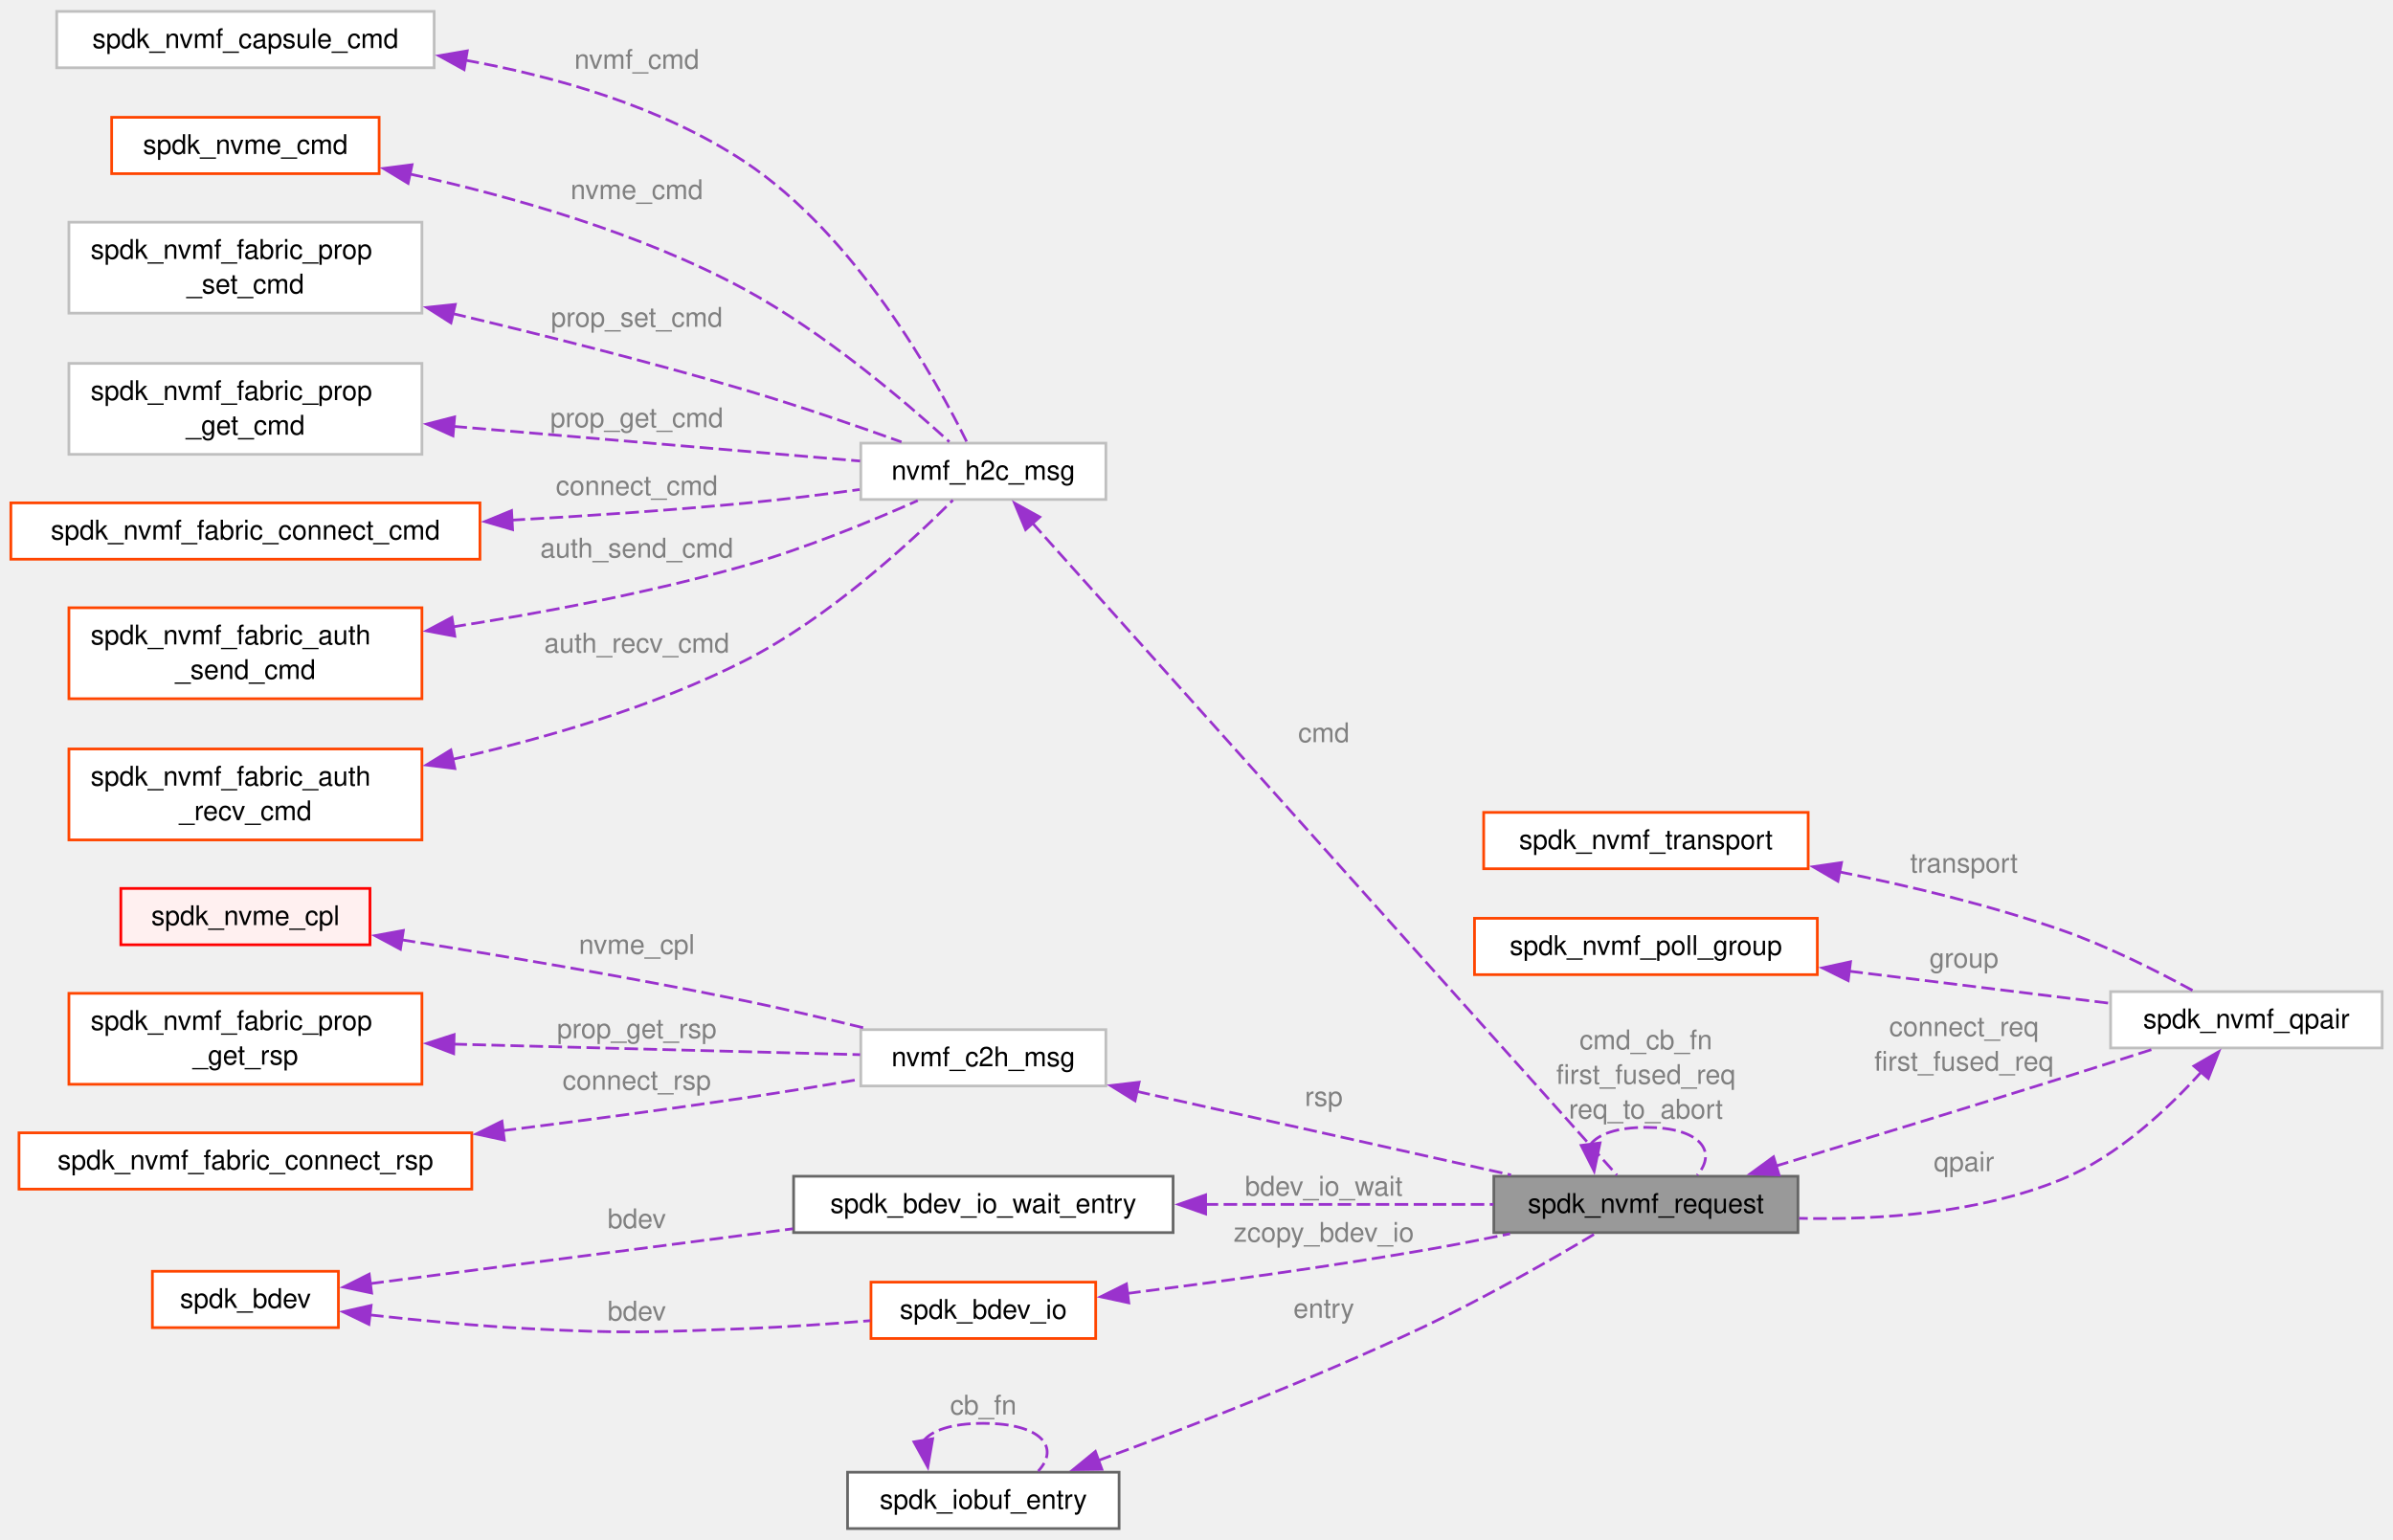
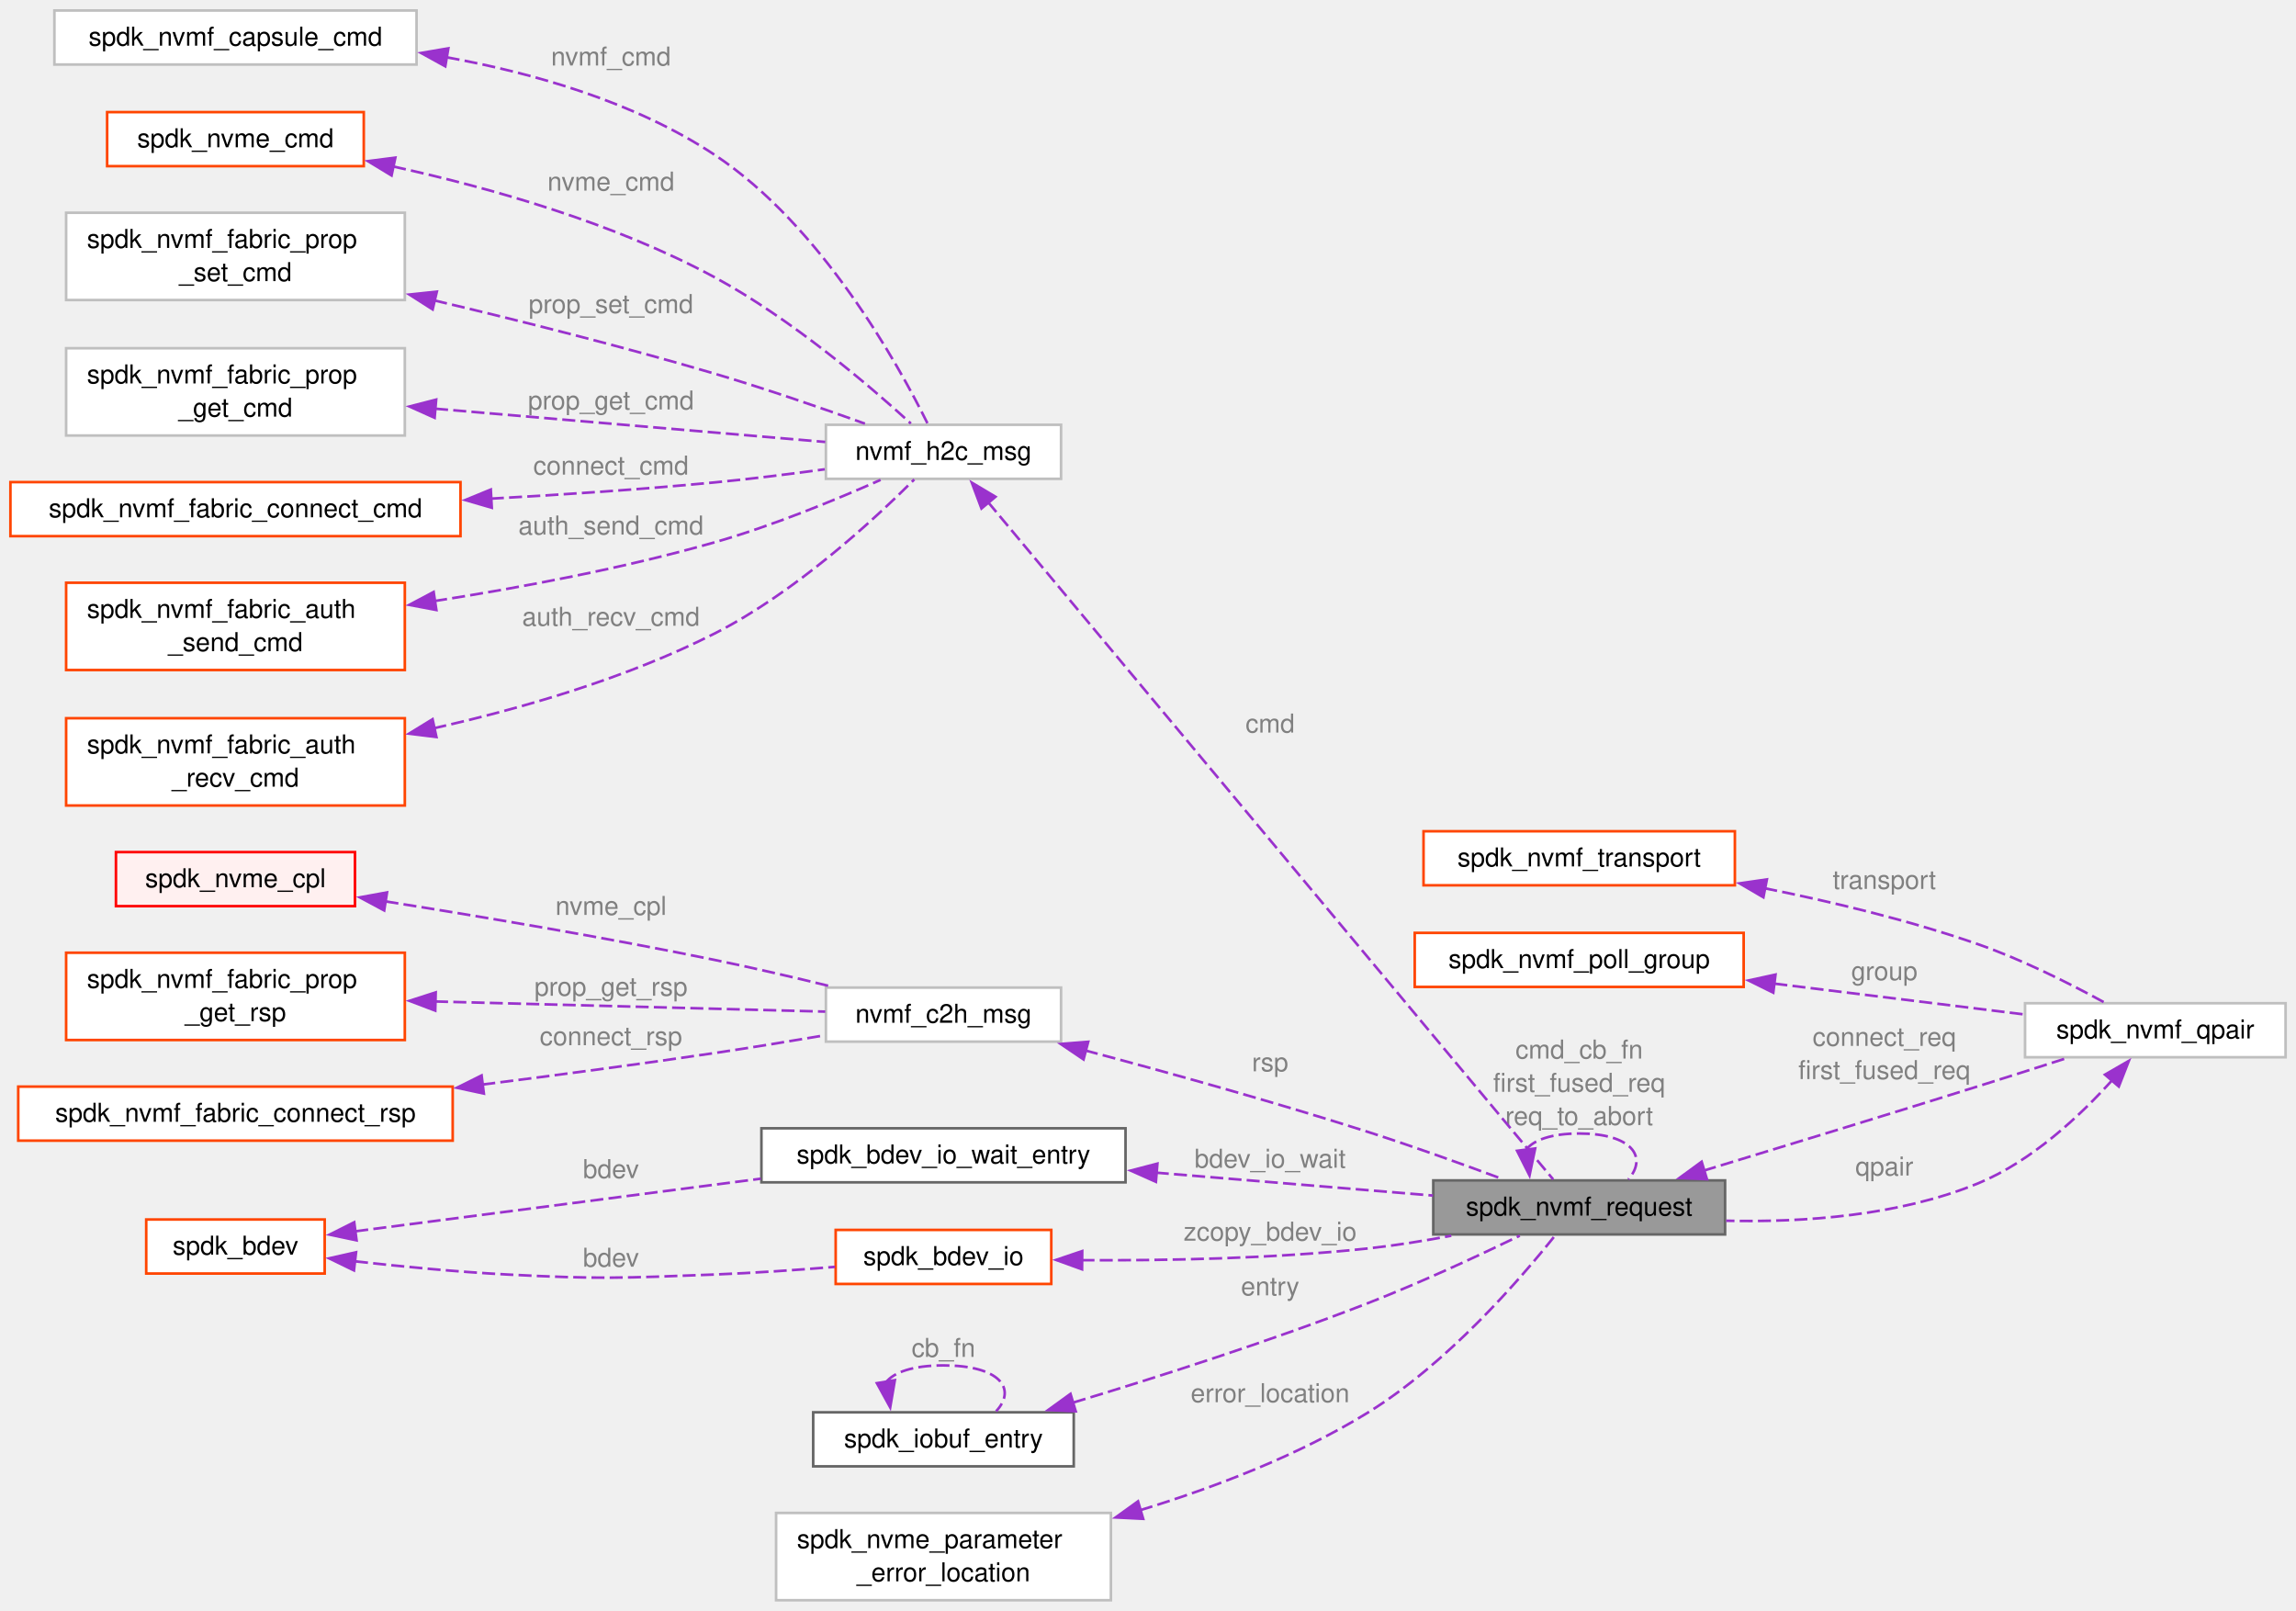
- <svg xmlns="http://www.w3.org/2000/svg" xmlns:xlink="http://www.w3.org/1999/xlink" width="881pt" height="567pt" viewBox="0.00 0.00 881.25 566.75">
-   <g id="graph0" class="graph" transform="scale(1 1) rotate(0) translate(4 562.75)">
+ <svg xmlns="http://www.w3.org/2000/svg" xmlns:xlink="http://www.w3.org/1999/xlink" width="881pt" height="618pt" viewBox="0.00 0.00 881.25 618.12">
+   <g id="graph0" class="graph" transform="scale(1 1) rotate(0) translate(4 614.12)">
    <g id="Node000001" class="node">
      <g id="a_Node000001">
        <a xlink:title=" ">
-           <polygon fill="#999999" stroke="#666666" points="658.12,-129.75 546.12,-129.75 546.12,-109 658.12,-109 658.12,-129.75" />
-           <text text-anchor="middle" x="602.12" y="-116.25" font-family="Helvetica,sans-Serif" font-size="10.00">spdk_nvmf_request</text>
+           <polygon fill="#999999" stroke="#666666" points="658.12,-161.12 546.12,-161.12 546.12,-140.38 658.12,-140.38 658.12,-161.12" />
+           <text text-anchor="middle" x="602.12" y="-147.62" font-family="Helvetica,sans-Serif" font-size="10.00">spdk_nvmf_request</text>
        </a>
      </g>
    </g>
    <g id="edge19_Node000001_Node000001" class="edge">
      <g id="a_edge19_Node000001_Node000001">
        <a xlink:title=" ">
-           <path fill="none" stroke="#9a32cd" stroke-dasharray="5,2" d="M581.76,-141.56C584.64,-145.23 591.43,-147.75 602.12,-147.75 622.26,-147.75 628.55,-138.81 621,-130.15" />
-           <polygon fill="#9a32cd" stroke="#9a32cd" points="585.23,-142.02 583.06,-131.65 578.29,-141.11 585.23,-142.02" />
-         </a>
-       </g>
-       <text text-anchor="middle" x="602.12" y="-176.5" font-family="Helvetica,sans-Serif" font-size="10.00" fill="grey"> cmd_cb_fn</text>
-       <text text-anchor="middle" x="602.12" y="-163.75" font-family="Helvetica,sans-Serif" font-size="10.00" fill="grey">first_fused_req</text>
-       <text text-anchor="middle" x="602.12" y="-151" font-family="Helvetica,sans-Serif" font-size="10.00" fill="grey">req_to_abort</text>
+           <path fill="none" stroke="#9a32cd" stroke-dasharray="5,2" d="M581.76,-172.94C584.64,-176.6 591.43,-179.12 602.12,-179.12 622.26,-179.12 628.55,-170.18 621,-161.52" />
+           <polygon fill="#9a32cd" stroke="#9a32cd" points="585.23,-173.39 583.06,-163.02 578.29,-172.48 585.23,-173.39" />
+         </a>
+       </g>
+       <text text-anchor="middle" x="602.12" y="-207.88" font-family="Helvetica,sans-Serif" font-size="10.00" fill="grey"> cmd_cb_fn</text>
+       <text text-anchor="middle" x="602.12" y="-195.12" font-family="Helvetica,sans-Serif" font-size="10.00" fill="grey">first_fused_req</text>
+       <text text-anchor="middle" x="602.12" y="-182.38" font-family="Helvetica,sans-Serif" font-size="10.00" fill="grey">req_to_abort</text>
    </g>
    <g id="Node000002" class="node">
      <g id="a_Node000002">
        <a xlink:href="structspdk__nvmf__qpair.html" target="_top" xlink:title=" ">
-           <polygon fill="white" stroke="#bfbfbf" points="873.25,-197.75 773.25,-197.75 773.25,-177 873.25,-177 873.25,-197.75" />
-           <text text-anchor="middle" x="823.25" y="-184.25" font-family="Helvetica,sans-Serif" font-size="10.00">spdk_nvmf_qpair</text>
+           <polygon fill="white" stroke="#bfbfbf" points="873.25,-229.12 773.25,-229.12 773.25,-208.38 873.25,-208.38 873.25,-229.12" />
+           <text text-anchor="middle" x="823.25" y="-215.62" font-family="Helvetica,sans-Serif" font-size="10.00">spdk_nvmf_qpair</text>
        </a>
      </g>
    </g>
    <g id="edge4_Node000002_Node000001" class="edge">
      <g id="a_edge4_Node000002_Node000001">
        <a xlink:title=" ">
-           <path fill="none" stroke="#9a32cd" stroke-dasharray="5,2" d="M649.76,-133.45C679.89,-142.58 719.93,-154.81 755.25,-165.88 766.21,-169.31 778.15,-173.12 788.88,-176.57" />
-           <polygon fill="#9a32cd" stroke="#9a32cd" points="651.16,-130.22 640.58,-130.67 649.13,-136.91 651.16,-130.22" />
-         </a>
-       </g>
-       <text text-anchor="middle" x="719.25" y="-181.38" font-family="Helvetica,sans-Serif" font-size="10.00" fill="grey"> connect_req</text>
-       <text text-anchor="middle" x="719.25" y="-168.62" font-family="Helvetica,sans-Serif" font-size="10.00" fill="grey">first_fused_req</text>
+           <path fill="none" stroke="#9a32cd" stroke-dasharray="5,2" d="M649.76,-164.82C679.89,-173.96 719.93,-186.18 755.25,-197.25 766.21,-200.68 778.15,-204.49 788.88,-207.94" />
+           <polygon fill="#9a32cd" stroke="#9a32cd" points="651.16,-161.59 640.58,-162.04 649.13,-168.29 651.16,-161.59" />
+         </a>
+       </g>
+       <text text-anchor="middle" x="719.25" y="-212.75" font-family="Helvetica,sans-Serif" font-size="10.00" fill="grey"> connect_req</text>
+       <text text-anchor="middle" x="719.25" y="-200" font-family="Helvetica,sans-Serif" font-size="10.00" fill="grey">first_fused_req</text>
    </g>
    <g id="edge1_Node000001_Node000002" class="edge">
      <g id="a_edge1_Node000001_Node000002">
        <a xlink:title=" ">
-           <path fill="none" stroke="#9a32cd" stroke-dasharray="5,2" d="M806.92,-168.45C794.57,-154.72 775.91,-137.12 755.25,-128.62 724.91,-116.14 688.27,-113.58 658.55,-114.26" />
-           <polygon fill="#9a32cd" stroke="#9a32cd" points="803.93,-170.34 813.1,-175.64 809.24,-165.77 803.93,-170.34" />
-         </a>
-       </g>
-       <text text-anchor="middle" x="719.25" y="-131.62" font-family="Helvetica,sans-Serif" font-size="10.00" fill="grey"> qpair</text>
+           <path fill="none" stroke="#9a32cd" stroke-dasharray="5,2" d="M806.92,-199.83C794.57,-186.1 775.91,-168.5 755.25,-160 724.91,-147.52 688.27,-144.96 658.55,-145.64" />
+           <polygon fill="#9a32cd" stroke="#9a32cd" points="803.93,-201.71 813.1,-207.01 809.24,-197.15 803.93,-201.71" />
+         </a>
+       </g>
+       <text text-anchor="middle" x="719.25" y="-163" font-family="Helvetica,sans-Serif" font-size="10.00" fill="grey"> qpair</text>
    </g>
    <g id="Node000003" class="node">
      <g id="a_Node000003">
        <a xlink:href="structspdk__nvmf__transport.html" target="_top" xlink:title=" ">
-           <polygon fill="white" stroke="orangered" points="661.88,-263.75 542.38,-263.75 542.38,-243 661.88,-243 661.88,-263.75" />
-           <text text-anchor="middle" x="602.12" y="-250.25" font-family="Helvetica,sans-Serif" font-size="10.00">spdk_nvmf_transport</text>
+           <polygon fill="white" stroke="orangered" points="661.88,-295.12 542.38,-295.12 542.38,-274.38 661.88,-274.38 661.88,-295.12" />
+           <text text-anchor="middle" x="602.12" y="-281.62" font-family="Helvetica,sans-Serif" font-size="10.00">spdk_nvmf_transport</text>
        </a>
      </g>
    </g>
    <g id="edge2_Node000002_Node000003" class="edge">
      <g id="a_edge2_Node000002_Node000003">
        <a xlink:title=" ">
-           <path fill="none" stroke="#9a32cd" stroke-dasharray="5,2" d="M673.17,-241.9C699.32,-236.65 729.02,-229.53 755.25,-220.38 772.15,-214.48 790.29,-205.35 803.44,-198.19" />
-           <polygon fill="#9a32cd" stroke="#9a32cd" points="672.83,-238.4 663.68,-243.74 674.17,-245.27 672.83,-238.4" />
-         </a>
-       </g>
-       <text text-anchor="middle" x="719.25" y="-241.62" font-family="Helvetica,sans-Serif" font-size="10.00" fill="grey"> transport</text>
+           <path fill="none" stroke="#9a32cd" stroke-dasharray="5,2" d="M673.17,-273.27C699.32,-268.03 729.02,-260.9 755.25,-251.75 772.15,-245.86 790.29,-236.73 803.44,-229.56" />
+           <polygon fill="#9a32cd" stroke="#9a32cd" points="672.83,-269.77 663.68,-275.12 674.17,-276.64 672.83,-269.77" />
+         </a>
+       </g>
+       <text text-anchor="middle" x="719.25" y="-273" font-family="Helvetica,sans-Serif" font-size="10.00" fill="grey"> transport</text>
    </g>
    <g id="Node000010" class="node">
      <g id="a_Node000010">
        <a xlink:href="structspdk__nvmf__poll__group.html" target="_top" xlink:title=" ">
-           <polygon fill="white" stroke="orangered" points="665.25,-224.75 539,-224.75 539,-204 665.25,-204 665.25,-224.75" />
-           <text text-anchor="middle" x="602.12" y="-211.25" font-family="Helvetica,sans-Serif" font-size="10.00">spdk_nvmf_poll_group</text>
+           <polygon fill="white" stroke="orangered" points="665.25,-256.12 539,-256.12 539,-235.38 665.25,-235.38 665.25,-256.12" />
+           <text text-anchor="middle" x="602.12" y="-242.62" font-family="Helvetica,sans-Serif" font-size="10.00">spdk_nvmf_poll_group</text>
        </a>
      </g>
    </g>
    <g id="edge3_Node000002_Node000010" class="edge">
      <g id="a_edge3_Node000002_Node000010">
        <a xlink:title=" ">
-           <path fill="none" stroke="#9a32cd" stroke-dasharray="5,2" d="M677.04,-205.27C708.61,-201.38 744.63,-196.94 772.89,-193.46" />
-           <polygon fill="#9a32cd" stroke="#9a32cd" points="676.62,-201.79 667.13,-206.49 677.48,-208.74 676.62,-201.79" />
-         </a>
-       </g>
-       <text text-anchor="middle" x="719.25" y="-206.62" font-family="Helvetica,sans-Serif" font-size="10.00" fill="grey"> group</text>
+           <path fill="none" stroke="#9a32cd" stroke-dasharray="5,2" d="M677.04,-236.64C708.61,-232.75 744.63,-228.31 772.89,-224.83" />
+           <polygon fill="#9a32cd" stroke="#9a32cd" points="676.62,-233.17 667.13,-237.86 677.48,-240.11 676.62,-233.17" />
+         </a>
+       </g>
+       <text text-anchor="middle" x="719.25" y="-238" font-family="Helvetica,sans-Serif" font-size="10.00" fill="grey"> group</text>
    </g>
    <g id="Node000016" class="node">
      <g id="a_Node000016">
        <a xlink:href="unionnvmf__h2c__msg.html" target="_top" xlink:title=" ">
-           <polygon fill="white" stroke="#bfbfbf" points="403.25,-399.75 313,-399.75 313,-379 403.25,-379 403.25,-399.75" />
-           <text text-anchor="middle" x="358.12" y="-386.25" font-family="Helvetica,sans-Serif" font-size="10.00">nvmf_h2c_msg</text>
+           <polygon fill="white" stroke="#bfbfbf" points="403.25,-451.12 313,-451.12 313,-430.38 403.25,-430.38 403.25,-451.12" />
+           <text text-anchor="middle" x="358.12" y="-437.62" font-family="Helvetica,sans-Serif" font-size="10.00">nvmf_h2c_msg</text>
        </a>
      </g>
    </g>
    <g id="edge5_Node000001_Node000016" class="edge">
      <g id="a_edge5_Node000001_Node000016">
        <a xlink:title=" ">
-           <path fill="none" stroke="#9a32cd" stroke-dasharray="5,2" d="M376.16,-370.37C423.35,-317.72 554.66,-171.21 591.44,-130.18" />
-           <polygon fill="#9a32cd" stroke="#9a32cd" points="373.69,-367.88 369.62,-377.66 378.9,-372.55 373.69,-367.88" />
-         </a>
-       </g>
-       <text text-anchor="middle" x="483.5" y="-289.62" font-family="Helvetica,sans-Serif" font-size="10.00" fill="grey"> cmd</text>
+           <path fill="none" stroke="#9a32cd" stroke-dasharray="5,2" d="M375.2,-421.48C421.84,-365.6 556.13,-204.68 592.14,-161.51" />
+           <polygon fill="#9a32cd" stroke="#9a32cd" points="372.71,-419 368.99,-428.92 378.09,-423.49 372.71,-419" />
+         </a>
+       </g>
+       <text text-anchor="middle" x="483.5" y="-333" font-family="Helvetica,sans-Serif" font-size="10.00" fill="grey"> cmd</text>
    </g>
    <g id="Node000017" class="node">
      <g id="a_Node000017">
        <a xlink:href="structspdk__nvmf__capsule__cmd.html" target="_top" xlink:title=" ">
-           <polygon fill="white" stroke="#bfbfbf" points="155.88,-558.75 16.88,-558.75 16.88,-538 155.88,-538 155.88,-558.75" />
-           <text text-anchor="middle" x="86.38" y="-545.25" font-family="Helvetica,sans-Serif" font-size="10.00">spdk_nvmf_capsule_cmd</text>
+           <polygon fill="white" stroke="#bfbfbf" points="155.88,-610.12 16.88,-610.12 16.88,-589.38 155.88,-589.38 155.88,-610.12" />
+           <text text-anchor="middle" x="86.38" y="-596.62" font-family="Helvetica,sans-Serif" font-size="10.00">spdk_nvmf_capsule_cmd</text>
        </a>
      </g>
    </g>
    <g id="edge6_Node000016_Node000017" class="edge">
      <g id="a_edge6_Node000016_Node000017">
        <a xlink:title=" ">
-           <path fill="none" stroke="#9a32cd" stroke-dasharray="5,2" d="M167.44,-540.78C201.32,-534.63 239.89,-523.5 270.25,-503.38 311.32,-476.16 340.83,-422.85 352.09,-400.09" />
-           <polygon fill="#9a32cd" stroke="#9a32cd" points="166.91,-537.32 157.64,-542.43 168.08,-544.22 166.91,-537.32" />
-         </a>
-       </g>
-       <text text-anchor="middle" x="230.5" y="-537.62" font-family="Helvetica,sans-Serif" font-size="10.00" fill="grey"> nvmf_cmd</text>
+           <path fill="none" stroke="#9a32cd" stroke-dasharray="5,2" d="M167.44,-592.16C201.32,-586 239.89,-574.87 270.25,-554.75 311.32,-527.53 340.83,-474.22 352.09,-451.46" />
+           <polygon fill="#9a32cd" stroke="#9a32cd" points="166.91,-588.7 157.64,-593.81 168.08,-595.6 166.91,-588.7" />
+         </a>
+       </g>
+       <text text-anchor="middle" x="230.5" y="-589" font-family="Helvetica,sans-Serif" font-size="10.00" fill="grey"> nvmf_cmd</text>
    </g>
    <g id="Node000018" class="node">
      <g id="a_Node000018">
        <a xlink:href="structspdk__nvme__cmd.html" target="_top" xlink:title=" ">
-           <polygon fill="white" stroke="orangered" points="135.62,-519.75 37.12,-519.75 37.12,-499 135.62,-499 135.62,-519.75" />
-           <text text-anchor="middle" x="86.38" y="-506.25" font-family="Helvetica,sans-Serif" font-size="10.00">spdk_nvme_cmd</text>
+           <polygon fill="white" stroke="orangered" points="135.62,-571.12 37.12,-571.12 37.12,-550.38 135.62,-550.38 135.62,-571.12" />
+           <text text-anchor="middle" x="86.38" y="-557.62" font-family="Helvetica,sans-Serif" font-size="10.00">spdk_nvme_cmd</text>
        </a>
      </g>
    </g>
    <g id="edge7_Node000016_Node000018" class="edge">
      <g id="a_edge7_Node000016_Node000018">
        <a xlink:title=" ">
-           <path fill="none" stroke="#9a32cd" stroke-dasharray="5,2" d="M146.88,-498.88C183.91,-490.75 231.66,-477.27 270.25,-456.38 299.73,-440.41 329.74,-414.73 345.61,-400.24" />
-           <polygon fill="#9a32cd" stroke="#9a32cd" points="146.29,-495.43 137.23,-500.92 147.74,-502.28 146.29,-495.43" />
-         </a>
-       </g>
-       <text text-anchor="middle" x="230.5" y="-489.62" font-family="Helvetica,sans-Serif" font-size="10.00" fill="grey"> nvme_cmd</text>
+           <path fill="none" stroke="#9a32cd" stroke-dasharray="5,2" d="M146.88,-550.26C183.91,-542.12 231.66,-528.65 270.25,-507.75 299.73,-491.79 329.74,-466.11 345.61,-451.61" />
+           <polygon fill="#9a32cd" stroke="#9a32cd" points="146.29,-546.8 137.23,-552.3 147.74,-553.65 146.29,-546.8" />
+         </a>
+       </g>
+       <text text-anchor="middle" x="230.5" y="-541" font-family="Helvetica,sans-Serif" font-size="10.00" fill="grey"> nvme_cmd</text>
    </g>
    <g id="Node000044" class="node">
      <g id="a_Node000044">
        <a xlink:href="structspdk__nvmf__fabric__prop__set__cmd.html" target="_top" xlink:title=" ">
-           <polygon fill="white" stroke="#bfbfbf" points="151.38,-481.12 21.38,-481.12 21.38,-447.62 151.38,-447.62 151.38,-481.12" />
-           <text text-anchor="start" x="29.38" y="-467.62" font-family="Helvetica,sans-Serif" font-size="10.00">spdk_nvmf_fabric_prop</text>
-           <text text-anchor="middle" x="86.38" y="-454.88" font-family="Helvetica,sans-Serif" font-size="10.00">_set_cmd</text>
+           <polygon fill="white" stroke="#bfbfbf" points="151.38,-532.5 21.38,-532.5 21.38,-499 151.38,-499 151.38,-532.5" />
+           <text text-anchor="start" x="29.38" y="-519" font-family="Helvetica,sans-Serif" font-size="10.00">spdk_nvmf_fabric_prop</text>
+           <text text-anchor="middle" x="86.38" y="-506.25" font-family="Helvetica,sans-Serif" font-size="10.00">_set_cmd</text>
        </a>
      </g>
    </g>
    <g id="edge8_Node000016_Node000044" class="edge">
      <g id="a_edge8_Node000016_Node000044">
        <a xlink:title=" ">
-           <path fill="none" stroke="#9a32cd" stroke-dasharray="5,2" d="M162.66,-447.48C195.83,-439.62 235.17,-429.72 270.25,-419.38 289.69,-413.64 311.22,-406.21 327.98,-400.18" />
-           <polygon fill="#9a32cd" stroke="#9a32cd" points="162.06,-444.03 153.13,-449.72 163.67,-450.84 162.06,-444.03" />
-         </a>
-       </g>
-       <text text-anchor="middle" x="230.5" y="-442.62" font-family="Helvetica,sans-Serif" font-size="10.00" fill="grey"> prop_set_cmd</text>
+           <path fill="none" stroke="#9a32cd" stroke-dasharray="5,2" d="M162.66,-498.86C195.83,-491 235.17,-481.1 270.25,-470.75 289.69,-465.02 311.22,-457.59 327.98,-451.56" />
+           <polygon fill="#9a32cd" stroke="#9a32cd" points="162.06,-495.4 153.13,-501.1 163.67,-502.22 162.06,-495.4" />
+         </a>
+       </g>
+       <text text-anchor="middle" x="230.5" y="-494" font-family="Helvetica,sans-Serif" font-size="10.00" fill="grey"> prop_set_cmd</text>
    </g>
    <g id="Node000045" class="node">
      <g id="a_Node000045">
        <a xlink:href="structspdk__nvmf__fabric__prop__get__cmd.html" target="_top" xlink:title=" ">
-           <polygon fill="white" stroke="#bfbfbf" points="151.38,-429.12 21.38,-429.12 21.38,-395.62 151.38,-395.62 151.38,-429.12" />
-           <text text-anchor="start" x="29.38" y="-415.62" font-family="Helvetica,sans-Serif" font-size="10.00">spdk_nvmf_fabric_prop</text>
-           <text text-anchor="middle" x="86.38" y="-402.88" font-family="Helvetica,sans-Serif" font-size="10.00">_get_cmd</text>
+           <polygon fill="white" stroke="#bfbfbf" points="151.38,-480.5 21.38,-480.5 21.38,-447 151.38,-447 151.38,-480.5" />
+           <text text-anchor="start" x="29.38" y="-467" font-family="Helvetica,sans-Serif" font-size="10.00">spdk_nvmf_fabric_prop</text>
+           <text text-anchor="middle" x="86.38" y="-454.25" font-family="Helvetica,sans-Serif" font-size="10.00">_get_cmd</text>
        </a>
      </g>
    </g>
    <g id="edge9_Node000016_Node000045" class="edge">
      <g id="a_edge9_Node000016_Node000045">
        <a xlink:title=" ">
-           <path fill="none" stroke="#9a32cd" stroke-dasharray="5,2" d="M162.99,-405.93C211.25,-401.81 272.14,-396.62 312.74,-393.16" />
-           <polygon fill="#9a32cd" stroke="#9a32cd" points="162.82,-402.43 153.15,-406.77 163.41,-409.4 162.82,-402.43" />
-         </a>
-       </g>
-       <text text-anchor="middle" x="230.5" y="-405.62" font-family="Helvetica,sans-Serif" font-size="10.00" fill="grey"> prop_get_cmd</text>
+           <path fill="none" stroke="#9a32cd" stroke-dasharray="5,2" d="M162.99,-457.3C211.25,-453.19 272.14,-448 312.74,-444.53" />
+           <polygon fill="#9a32cd" stroke="#9a32cd" points="162.82,-453.8 153.15,-458.14 163.41,-460.78 162.82,-453.8" />
+         </a>
+       </g>
+       <text text-anchor="middle" x="230.5" y="-457" font-family="Helvetica,sans-Serif" font-size="10.00" fill="grey"> prop_get_cmd</text>
    </g>
    <g id="Node000046" class="node">
      <g id="a_Node000046">
        <a xlink:href="structspdk__nvmf__fabric__connect__cmd.html" target="_top" xlink:title=" ">
-           <polygon fill="white" stroke="orangered" points="172.75,-377.75 0,-377.75 0,-357 172.75,-357 172.75,-377.75" />
-           <text text-anchor="middle" x="86.38" y="-364.25" font-family="Helvetica,sans-Serif" font-size="10.00">spdk_nvmf_fabric_connect_cmd</text>
+           <polygon fill="white" stroke="orangered" points="172.75,-429.12 0,-429.12 0,-408.38 172.75,-408.38 172.75,-429.12" />
+           <text text-anchor="middle" x="86.38" y="-415.62" font-family="Helvetica,sans-Serif" font-size="10.00">spdk_nvmf_fabric_connect_cmd</text>
        </a>
      </g>
    </g>
    <g id="edge10_Node000016_Node000046" class="edge">
      <g id="a_edge10_Node000016_Node000046">
        <a xlink:title=" ">
-           <path fill="none" stroke="#9a32cd" stroke-dasharray="5,2" d="M184.39,-371.39C212.15,-372.93 242.43,-374.97 270.25,-377.62 284.04,-378.94 299,-380.81 312.56,-382.66" />
-           <polygon fill="#9a32cd" stroke="#9a32cd" points="184.76,-367.91 174.58,-370.87 184.38,-374.9 184.76,-367.91" />
-         </a>
-       </g>
-       <text text-anchor="middle" x="230.5" y="-380.62" font-family="Helvetica,sans-Serif" font-size="10.00" fill="grey"> connect_cmd</text>
+           <path fill="none" stroke="#9a32cd" stroke-dasharray="5,2" d="M184.39,-422.77C212.15,-424.3 242.43,-426.34 270.25,-429 284.04,-430.32 299,-432.18 312.56,-434.04" />
+           <polygon fill="#9a32cd" stroke="#9a32cd" points="184.76,-419.28 174.58,-422.24 184.38,-426.27 184.76,-419.28" />
+         </a>
+       </g>
+       <text text-anchor="middle" x="230.5" y="-432" font-family="Helvetica,sans-Serif" font-size="10.00" fill="grey"> connect_cmd</text>
    </g>
    <g id="Node000047" class="node">
      <g id="a_Node000047">
        <a xlink:href="structspdk__nvmf__fabric__auth__send__cmd.html" target="_top" xlink:title=" ">
-           <polygon fill="white" stroke="orangered" points="151.38,-339.12 21.38,-339.12 21.38,-305.62 151.38,-305.62 151.38,-339.12" />
-           <text text-anchor="start" x="29.38" y="-325.62" font-family="Helvetica,sans-Serif" font-size="10.00">spdk_nvmf_fabric_auth</text>
-           <text text-anchor="middle" x="86.38" y="-312.88" font-family="Helvetica,sans-Serif" font-size="10.00">_send_cmd</text>
+           <polygon fill="white" stroke="orangered" points="151.38,-390.5 21.38,-390.5 21.38,-357 151.38,-357 151.38,-390.5" />
+           <text text-anchor="start" x="29.38" y="-377" font-family="Helvetica,sans-Serif" font-size="10.00">spdk_nvmf_fabric_auth</text>
+           <text text-anchor="middle" x="86.38" y="-364.25" font-family="Helvetica,sans-Serif" font-size="10.00">_send_cmd</text>
        </a>
      </g>
    </g>
    <g id="edge11_Node000016_Node000047" class="edge">
      <g id="a_edge11_Node000016_Node000047">
        <a xlink:title=" ">
-           <path fill="none" stroke="#9a32cd" stroke-dasharray="5,2" d="M162.63,-332.07C195.97,-337.28 235.43,-344.71 270.25,-354.62 292.43,-360.94 316.74,-370.95 333.98,-378.6" />
-           <polygon fill="#9a32cd" stroke="#9a32cd" points="163.49,-328.66 153.08,-330.62 162.44,-335.59 163.49,-328.66" />
-         </a>
-       </g>
-       <text text-anchor="middle" x="230.5" y="-357.62" font-family="Helvetica,sans-Serif" font-size="10.00" fill="grey"> auth_send_cmd</text>
+           <path fill="none" stroke="#9a32cd" stroke-dasharray="5,2" d="M162.63,-383.45C195.97,-388.66 235.43,-396.08 270.25,-406 292.43,-412.32 316.74,-422.32 333.98,-429.97" />
+           <polygon fill="#9a32cd" stroke="#9a32cd" points="163.49,-380.04 153.08,-382 162.44,-386.96 163.49,-380.04" />
+         </a>
+       </g>
+       <text text-anchor="middle" x="230.5" y="-409" font-family="Helvetica,sans-Serif" font-size="10.00" fill="grey"> auth_send_cmd</text>
    </g>
    <g id="Node000048" class="node">
      <g id="a_Node000048">
        <a xlink:href="structspdk__nvmf__fabric__auth__recv__cmd.html" target="_top" xlink:title=" ">
-           <polygon fill="white" stroke="orangered" points="151.38,-287.12 21.38,-287.12 21.38,-253.62 151.38,-253.62 151.38,-287.12" />
-           <text text-anchor="start" x="29.38" y="-273.62" font-family="Helvetica,sans-Serif" font-size="10.00">spdk_nvmf_fabric_auth</text>
-           <text text-anchor="middle" x="86.38" y="-260.88" font-family="Helvetica,sans-Serif" font-size="10.00">_recv_cmd</text>
+           <polygon fill="white" stroke="orangered" points="151.38,-338.5 21.38,-338.5 21.38,-305 151.38,-305 151.38,-338.5" />
+           <text text-anchor="start" x="29.38" y="-325" font-family="Helvetica,sans-Serif" font-size="10.00">spdk_nvmf_fabric_auth</text>
+           <text text-anchor="middle" x="86.38" y="-312.25" font-family="Helvetica,sans-Serif" font-size="10.00">_recv_cmd</text>
        </a>
      </g>
    </g>
    <g id="edge12_Node000016_Node000048" class="edge">
      <g id="a_edge12_Node000016_Node000048">
        <a xlink:title=" ">
-           <path fill="none" stroke="#9a32cd" stroke-dasharray="5,2" d="M162.37,-283.24C196.49,-290.91 236.65,-302.57 270.25,-319.62 301.29,-335.39 331.63,-363.47 346.91,-378.75" />
-           <polygon fill="#9a32cd" stroke="#9a32cd" points="163.51,-279.91 153,-281.21 162.03,-286.75 163.51,-279.91" />
-         </a>
-       </g>
-       <text text-anchor="middle" x="230.5" y="-322.62" font-family="Helvetica,sans-Serif" font-size="10.00" fill="grey"> auth_recv_cmd</text>
+           <path fill="none" stroke="#9a32cd" stroke-dasharray="5,2" d="M162.37,-334.62C196.49,-342.29 236.65,-353.94 270.25,-371 301.29,-386.76 331.63,-414.84 346.91,-430.13" />
+           <polygon fill="#9a32cd" stroke="#9a32cd" points="163.51,-331.28 153,-332.58 162.03,-338.12 163.51,-331.28" />
+         </a>
+       </g>
+       <text text-anchor="middle" x="230.5" y="-374" font-family="Helvetica,sans-Serif" font-size="10.00" fill="grey"> auth_recv_cmd</text>
    </g>
    <g id="Node000049" class="node">
      <g id="a_Node000049">
        <a xlink:href="unionnvmf__c2h__msg.html" target="_top" xlink:title=" ">
-           <polygon fill="white" stroke="#bfbfbf" points="403.25,-183.75 313,-183.75 313,-163 403.25,-163 403.25,-183.75" />
-           <text text-anchor="middle" x="358.12" y="-170.25" font-family="Helvetica,sans-Serif" font-size="10.00">nvmf_c2h_msg</text>
+           <polygon fill="white" stroke="#bfbfbf" points="403.25,-235.12 313,-235.12 313,-214.38 403.25,-214.38 403.25,-235.12" />
+           <text text-anchor="middle" x="358.12" y="-221.62" font-family="Helvetica,sans-Serif" font-size="10.00">nvmf_c2h_msg</text>
        </a>
      </g>
    </g>
    <g id="edge13_Node000001_Node000049" class="edge">
      <g id="a_edge13_Node000001_Node000049">
        <a xlink:title=" ">
-           <path fill="none" stroke="#9a32cd" stroke-dasharray="5,2" d="M414.56,-161.01C456.16,-151.72 512.58,-139.13 552.45,-130.24" />
-           <polygon fill="#9a32cd" stroke="#9a32cd" points="413.99,-157.55 404.99,-163.14 415.51,-164.38 413.99,-157.55" />
-         </a>
-       </g>
-       <text text-anchor="middle" x="483.5" y="-155.62" font-family="Helvetica,sans-Serif" font-size="10.00" fill="grey"> rsp</text>
+           <path fill="none" stroke="#9a32cd" stroke-dasharray="5,2" d="M412.46,-211.02C444.17,-202.58 485.08,-191.22 521,-179.75 538.33,-174.21 557.51,-167.3 572.75,-161.62" />
+           <polygon fill="#9a32cd" stroke="#9a32cd" points="411.89,-207.55 403.11,-213.49 413.68,-214.32 411.89,-207.55" />
+         </a>
+       </g>
+       <text text-anchor="middle" x="483.5" y="-203" font-family="Helvetica,sans-Serif" font-size="10.00" fill="grey"> rsp</text>
    </g>
    <g id="Node000050" class="node">
      <g id="a_Node000050">
        <a xlink:href="structspdk__nvme__cpl.html" target="_top" xlink:title="Completion queue entry.">
-           <polygon fill="#fff0f0" stroke="red" points="132.25,-235.75 40.5,-235.75 40.5,-215 132.25,-215 132.25,-235.75" />
-           <text text-anchor="middle" x="86.38" y="-222.25" font-family="Helvetica,sans-Serif" font-size="10.00">spdk_nvme_cpl</text>
+           <polygon fill="#fff0f0" stroke="red" points="132.25,-287.12 40.5,-287.12 40.5,-266.38 132.25,-266.38 132.25,-287.12" />
+           <text text-anchor="middle" x="86.38" y="-273.62" font-family="Helvetica,sans-Serif" font-size="10.00">spdk_nvme_cpl</text>
        </a>
      </g>
    </g>
    <g id="edge14_Node000049_Node000050" class="edge">
      <g id="a_edge14_Node000049_Node000050">
        <a xlink:title=" ">
-           <path fill="none" stroke="#9a32cd" stroke-dasharray="5,2" d="M143.96,-216.82C180.18,-211.09 228.12,-203.03 270.25,-194.38 284.84,-191.38 300.71,-187.68 314.84,-184.22" />
-           <polygon fill="#9a32cd" stroke="#9a32cd" points="143.46,-213.35 134.12,-218.36 144.55,-220.27 143.46,-213.35" />
-         </a>
-       </g>
-       <text text-anchor="middle" x="230.5" y="-211.62" font-family="Helvetica,sans-Serif" font-size="10.00" fill="grey"> nvme_cpl</text>
+           <path fill="none" stroke="#9a32cd" stroke-dasharray="5,2" d="M143.96,-268.2C180.18,-262.46 228.12,-254.4 270.25,-245.75 284.84,-242.75 300.71,-239.05 314.84,-235.59" />
+           <polygon fill="#9a32cd" stroke="#9a32cd" points="143.46,-264.73 134.12,-269.74 144.55,-271.65 143.46,-264.73" />
+         </a>
+       </g>
+       <text text-anchor="middle" x="230.5" y="-263" font-family="Helvetica,sans-Serif" font-size="10.00" fill="grey"> nvme_cpl</text>
    </g>
    <g id="Node000052" class="node">
      <g id="a_Node000052">
        <a xlink:href="structspdk__nvmf__fabric__prop__get__rsp.html" target="_top" xlink:title=" ">
-           <polygon fill="white" stroke="orangered" points="151.38,-197.12 21.38,-197.12 21.38,-163.62 151.38,-163.62 151.38,-197.12" />
-           <text text-anchor="start" x="29.38" y="-183.62" font-family="Helvetica,sans-Serif" font-size="10.00">spdk_nvmf_fabric_prop</text>
-           <text text-anchor="middle" x="86.38" y="-170.88" font-family="Helvetica,sans-Serif" font-size="10.00">_get_rsp</text>
+           <polygon fill="white" stroke="orangered" points="151.38,-248.5 21.38,-248.5 21.38,-215 151.38,-215 151.38,-248.5" />
+           <text text-anchor="start" x="29.38" y="-235" font-family="Helvetica,sans-Serif" font-size="10.00">spdk_nvmf_fabric_prop</text>
+           <text text-anchor="middle" x="86.38" y="-222.25" font-family="Helvetica,sans-Serif" font-size="10.00">_get_rsp</text>
        </a>
      </g>
    </g>
    <g id="edge15_Node000049_Node000052" class="edge">
      <g id="a_edge15_Node000049_Node000052">
        <a xlink:title=" ">
-           <path fill="none" stroke="#9a32cd" stroke-dasharray="5,2" d="M162.99,-178.41C211.25,-177.16 272.14,-175.58 312.74,-174.53" />
-           <polygon fill="#9a32cd" stroke="#9a32cd" points="163.06,-174.91 153.16,-178.67 163.24,-181.91 163.06,-174.91" />
-         </a>
-       </g>
-       <text text-anchor="middle" x="230.5" y="-180.62" font-family="Helvetica,sans-Serif" font-size="10.00" fill="grey"> prop_get_rsp</text>
+           <path fill="none" stroke="#9a32cd" stroke-dasharray="5,2" d="M162.99,-229.79C211.25,-228.54 272.14,-226.96 312.74,-225.9" />
+           <polygon fill="#9a32cd" stroke="#9a32cd" points="163.06,-226.28 153.16,-230.04 163.24,-233.28 163.06,-226.28" />
+         </a>
+       </g>
+       <text text-anchor="middle" x="230.5" y="-232" font-family="Helvetica,sans-Serif" font-size="10.00" fill="grey"> prop_get_rsp</text>
    </g>
    <g id="Node000053" class="node">
      <g id="a_Node000053">
        <a xlink:href="structspdk__nvmf__fabric__connect__rsp.html" target="_top" xlink:title=" ">
-           <polygon fill="white" stroke="orangered" points="169.75,-145.75 3,-145.75 3,-125 169.75,-125 169.75,-145.75" />
-           <text text-anchor="middle" x="86.38" y="-132.25" font-family="Helvetica,sans-Serif" font-size="10.00">spdk_nvmf_fabric_connect_rsp</text>
+           <polygon fill="white" stroke="orangered" points="169.75,-197.12 3,-197.12 3,-176.38 169.75,-176.38 169.75,-197.12" />
+           <text text-anchor="middle" x="86.38" y="-183.62" font-family="Helvetica,sans-Serif" font-size="10.00">spdk_nvmf_fabric_connect_rsp</text>
        </a>
      </g>
    </g>
    <g id="edge16_Node000049_Node000053" class="edge">
      <g id="a_edge16_Node000049_Node000053">
        <a xlink:title=" ">
-           <path fill="none" stroke="#9a32cd" stroke-dasharray="5,2" d="M181.1,-146.53C209.75,-150.14 241.32,-154.33 270.25,-158.62 284.02,-160.67 298.98,-163.12 312.54,-165.44" />
-           <polygon fill="#9a32cd" stroke="#9a32cd" points="181.72,-143.08 171.36,-145.31 180.85,-150.02 181.72,-143.08" />
-         </a>
-       </g>
-       <text text-anchor="middle" x="230.5" y="-161.62" font-family="Helvetica,sans-Serif" font-size="10.00" fill="grey"> connect_rsp</text>
+           <path fill="none" stroke="#9a32cd" stroke-dasharray="5,2" d="M181.1,-197.9C209.75,-201.52 241.32,-205.71 270.25,-210 284.02,-212.04 298.98,-214.5 312.54,-216.81" />
+           <polygon fill="#9a32cd" stroke="#9a32cd" points="181.72,-194.45 171.36,-196.68 180.85,-201.4 181.72,-194.45" />
+         </a>
+       </g>
+       <text text-anchor="middle" x="230.5" y="-213" font-family="Helvetica,sans-Serif" font-size="10.00" fill="grey"> connect_rsp</text>
    </g>
    <g id="Node000054" class="node">
      <g id="a_Node000054">
        <a xlink:href="structspdk__bdev__io__wait__entry.html" target="_top" xlink:title="Structure to register a callback when an spdk_bdev_io becomes available.">
-           <polygon fill="white" stroke="#666666" points="428,-129.75 288.25,-129.75 288.25,-109 428,-109 428,-129.75" />
-           <text text-anchor="middle" x="358.12" y="-116.25" font-family="Helvetica,sans-Serif" font-size="10.00">spdk_bdev_io_wait_entry</text>
+           <polygon fill="white" stroke="#666666" points="428,-181.12 288.25,-181.12 288.25,-160.38 428,-160.38 428,-181.12" />
+           <text text-anchor="middle" x="358.12" y="-167.62" font-family="Helvetica,sans-Serif" font-size="10.00">spdk_bdev_io_wait_entry</text>
        </a>
      </g>
    </g>
    <g id="edge17_Node000001_Node000054" class="edge">
      <g id="a_edge17_Node000001_Node000054">
        <a xlink:title=" ">
-           <path fill="none" stroke="#9a32cd" stroke-dasharray="5,2" d="M439.61,-119.38C474.52,-119.38 514.52,-119.38 545.98,-119.38" />
-           <polygon fill="#9a32cd" stroke="#9a32cd" points="439.99,-115.88 429.99,-119.38 439.99,-122.88 439.99,-115.88" />
-         </a>
-       </g>
-       <text text-anchor="middle" x="483.5" y="-122.62" font-family="Helvetica,sans-Serif" font-size="10.00" fill="grey"> bdev_io_wait</text>
+           <path fill="none" stroke="#9a32cd" stroke-dasharray="5,2" d="M439.61,-164.1C474.52,-161.21 514.52,-157.91 545.98,-155.31" />
+           <polygon fill="#9a32cd" stroke="#9a32cd" points="439.66,-160.58 429.98,-164.89 440.24,-167.56 439.66,-160.58" />
+         </a>
+       </g>
+       <text text-anchor="middle" x="483.5" y="-166" font-family="Helvetica,sans-Serif" font-size="10.00" fill="grey"> bdev_io_wait</text>
    </g>
    <g id="Node000055" class="node">
      <g id="a_Node000055">
        <a xlink:href="structspdk__bdev.html" target="_top" xlink:title=" ">
-           <polygon fill="white" stroke="orangered" points="120.62,-94.75 52.12,-94.75 52.12,-74 120.62,-74 120.62,-94.75" />
-           <text text-anchor="middle" x="86.38" y="-81.25" font-family="Helvetica,sans-Serif" font-size="10.00">spdk_bdev</text>
+           <polygon fill="white" stroke="orangered" points="120.62,-146.12 52.12,-146.12 52.12,-125.38 120.62,-125.38 120.62,-146.12" />
+           <text text-anchor="middle" x="86.38" y="-132.62" font-family="Helvetica,sans-Serif" font-size="10.00">spdk_bdev</text>
        </a>
      </g>
    </g>
    <g id="edge18_Node000054_Node000055" class="edge">
      <g id="a_edge18_Node000054_Node000055">
        <a xlink:title=" ">
-           <path fill="none" stroke="#9a32cd" stroke-dasharray="5,2" d="M132.36,-90.21C174.8,-95.72 239.06,-104.06 288.01,-110.41" />
-           <polygon fill="#9a32cd" stroke="#9a32cd" points="132.86,-86.75 122.49,-88.93 131.96,-93.69 132.86,-86.75" />
-         </a>
-       </g>
-       <text text-anchor="middle" x="230.5" y="-110.62" font-family="Helvetica,sans-Serif" font-size="10.00" fill="grey"> bdev</text>
+           <path fill="none" stroke="#9a32cd" stroke-dasharray="5,2" d="M132.36,-141.59C174.8,-147.09 239.06,-155.43 288.01,-161.78" />
+           <polygon fill="#9a32cd" stroke="#9a32cd" points="132.86,-138.12 122.49,-140.31 131.96,-145.06 132.86,-138.12" />
+         </a>
+       </g>
+       <text text-anchor="middle" x="230.5" y="-162" font-family="Helvetica,sans-Serif" font-size="10.00" fill="grey"> bdev</text>
    </g>
    <g id="Node000065" class="node">
      <g id="a_Node000065">
        <a xlink:href="structspdk__bdev__io.html" target="_top" xlink:title=" ">
-           <polygon fill="white" stroke="orangered" points="399.5,-90.75 316.75,-90.75 316.75,-70 399.5,-70 399.5,-90.75" />
-           <text text-anchor="middle" x="358.12" y="-77.25" font-family="Helvetica,sans-Serif" font-size="10.00">spdk_bdev_io</text>
+           <polygon fill="white" stroke="orangered" points="399.5,-142.12 316.75,-142.12 316.75,-121.38 399.5,-121.38 399.5,-142.12" />
+           <text text-anchor="middle" x="358.12" y="-128.62" font-family="Helvetica,sans-Serif" font-size="10.00">spdk_bdev_io</text>
        </a>
      </g>
    </g>
    <g id="edge21_Node000065_Node000055" class="edge">
      <g id="a_edge21_Node000065_Node000055">
        <a xlink:title=" ">
-           <path fill="none" stroke="#9a32cd" stroke-dasharray="5,2" d="M132.26,-78.68C150.39,-76.65 171.53,-74.62 190.75,-73.62 226.04,-71.8 234.94,-72.26 270.25,-73.62 285.37,-74.21 301.93,-75.37 316.5,-76.56" />
-           <polygon fill="#9a32cd" stroke="#9a32cd" points="131.86,-75.21 122.33,-79.83 132.67,-82.16 131.86,-75.21" />
-         </a>
-       </g>
-       <text text-anchor="middle" x="230.5" y="-76.62" font-family="Helvetica,sans-Serif" font-size="10.00" fill="grey"> bdev</text>
+           <path fill="none" stroke="#9a32cd" stroke-dasharray="5,2" d="M132.26,-130.06C150.39,-128.03 171.53,-126 190.75,-125 226.04,-123.17 234.94,-123.63 270.25,-125 285.37,-125.59 301.93,-126.74 316.5,-127.94" />
+           <polygon fill="#9a32cd" stroke="#9a32cd" points="131.86,-126.58 122.33,-131.21 132.67,-133.54 131.86,-126.58" />
+         </a>
+       </g>
+       <text text-anchor="middle" x="230.5" y="-128" font-family="Helvetica,sans-Serif" font-size="10.00" fill="grey"> bdev</text>
    </g>
    <g id="edge20_Node000001_Node000065" class="edge">
      <g id="a_edge20_Node000001_Node000065">
        <a xlink:title=" ">
-           <path fill="none" stroke="#9a32cd" stroke-dasharray="5,2" d="M411.08,-86.58C442.9,-90.62 484.4,-96.29 521,-102.62 531.08,-104.37 541.83,-106.46 552.07,-108.56" />
-           <polygon fill="#9a32cd" stroke="#9a32cd" points="411.69,-83.13 401.33,-85.36 410.82,-90.08 411.69,-83.13" />
-         </a>
-       </g>
-       <text text-anchor="middle" x="483.5" y="-105.62" font-family="Helvetica,sans-Serif" font-size="10.00" fill="grey"> zcopy_bdev_io</text>
+           <path fill="none" stroke="#9a32cd" stroke-dasharray="5,2" d="M411.09,-130.5C442.91,-130.31 484.41,-131.07 521,-135 531.43,-136.12 542.53,-137.91 553.03,-139.89" />
+           <polygon fill="#9a32cd" stroke="#9a32cd" points="411.31,-127 401.34,-130.6 411.38,-134 411.31,-127" />
+         </a>
+       </g>
+       <text text-anchor="middle" x="483.5" y="-138" font-family="Helvetica,sans-Serif" font-size="10.00" fill="grey"> zcopy_bdev_io</text>
    </g>
    <g id="Node000076" class="node">
      <g id="a_Node000076">
        <a xlink:href="structspdk__iobuf__entry.html" target="_top" xlink:title="iobuf queue entry">
-           <polygon fill="white" stroke="#666666" points="408.12,-20.75 308.12,-20.75 308.12,0 408.12,0 408.12,-20.75" />
-           <text text-anchor="middle" x="358.12" y="-7.25" font-family="Helvetica,sans-Serif" font-size="10.00">spdk_iobuf_entry</text>
+           <polygon fill="white" stroke="#666666" points="408.12,-72.12 308.12,-72.12 308.12,-51.38 408.12,-51.38 408.12,-72.12" />
+           <text text-anchor="middle" x="358.12" y="-58.62" font-family="Helvetica,sans-Serif" font-size="10.00">spdk_iobuf_entry</text>
        </a>
      </g>
    </g>
    <g id="edge22_Node000001_Node000076" class="edge">
      <g id="a_edge22_Node000001_Node000076">
        <a xlink:title=" ">
-           <path fill="none" stroke="#9a32cd" stroke-dasharray="5,2" d="M400.41,-25.05C433.51,-37.22 480.88,-55.56 521,-74.62 543.02,-85.09 567.34,-99.03 583.34,-108.55" />
-           <polygon fill="#9a32cd" stroke="#9a32cd" points="401.78,-21.83 391.19,-21.69 399.38,-28.4 401.78,-21.83" />
-         </a>
-       </g>
-       <text text-anchor="middle" x="483.5" y="-77.62" font-family="Helvetica,sans-Serif" font-size="10.00" fill="grey"> entry</text>
+           <path fill="none" stroke="#9a32cd" stroke-dasharray="5,2" d="M407.84,-75.83C440.25,-85.6 483.58,-99.44 521,-114 541.11,-121.83 563.37,-132.18 579.32,-139.9" />
+           <polygon fill="#9a32cd" stroke="#9a32cd" points="408.89,-72.5 398.3,-72.99 406.88,-79.2 408.89,-72.5" />
+         </a>
+       </g>
+       <text text-anchor="middle" x="483.5" y="-117" font-family="Helvetica,sans-Serif" font-size="10.00" fill="grey"> entry</text>
    </g>
    <g id="edge23_Node000076_Node000076" class="edge">
      <g id="a_edge23_Node000076_Node000076">
        <a xlink:title=" ">
-           <path fill="none" stroke="#9a32cd" stroke-dasharray="5,2" d="M336.06,-32.24C338.99,-36.08 346.34,-38.75 358.12,-38.75 379.67,-38.75 386.41,-29.81 378.33,-21.15" />
-           <polygon fill="#9a32cd" stroke="#9a32cd" points="339.47,-33.08 337.67,-22.64 332.57,-31.92 339.47,-33.08" />
-         </a>
-       </g>
-       <text text-anchor="middle" x="358.12" y="-42" font-family="Helvetica,sans-Serif" font-size="10.00" fill="grey"> cb_fn</text>
+           <path fill="none" stroke="#9a32cd" stroke-dasharray="5,2" d="M336.06,-83.61C338.99,-87.45 346.34,-90.12 358.12,-90.12 379.67,-90.12 386.41,-81.18 378.33,-72.52" />
+           <polygon fill="#9a32cd" stroke="#9a32cd" points="339.47,-84.46 337.67,-74.01 332.57,-83.3 339.47,-84.46" />
+         </a>
+       </g>
+       <text text-anchor="middle" x="358.12" y="-93.38" font-family="Helvetica,sans-Serif" font-size="10.00" fill="grey"> cb_fn</text>
+     </g>
+     <g id="Node000079" class="node">
+       <g id="a_Node000079">
+         <a xlink:href="unionspdk__nvme__parameter__error__location.html" target="_top" xlink:title=" ">
+           <polygon fill="white" stroke="#bfbfbf" points="422.38,-33.5 293.88,-33.5 293.88,0 422.38,0 422.38,-33.5" />
+           <text text-anchor="start" x="301.88" y="-20" font-family="Helvetica,sans-Serif" font-size="10.00">spdk_nvme_parameter</text>
+           <text text-anchor="middle" x="358.12" y="-7.25" font-family="Helvetica,sans-Serif" font-size="10.00">_error_location</text>
+         </a>
+       </g>
+     </g>
+     <g id="edge24_Node000001_Node000079" class="edge">
+       <g id="a_edge24_Node000001_Node000079">
+         <a xlink:title=" ">
+           <path fill="none" stroke="#9a32cd" stroke-dasharray="5,2" d="M433.52,-34.52C462.15,-43.27 494.33,-55.55 521,-72 551.54,-90.84 579.57,-123.28 592.92,-140.04" />
+           <polygon fill="#9a32cd" stroke="#9a32cd" points="434.78,-31.24 424.2,-31.77 432.8,-37.96 434.78,-31.24" />
+         </a>
+       </g>
+       <text text-anchor="middle" x="483.5" y="-76" font-family="Helvetica,sans-Serif" font-size="10.00" fill="grey"> error_location</text>
    </g>
  </g>
</svg>
